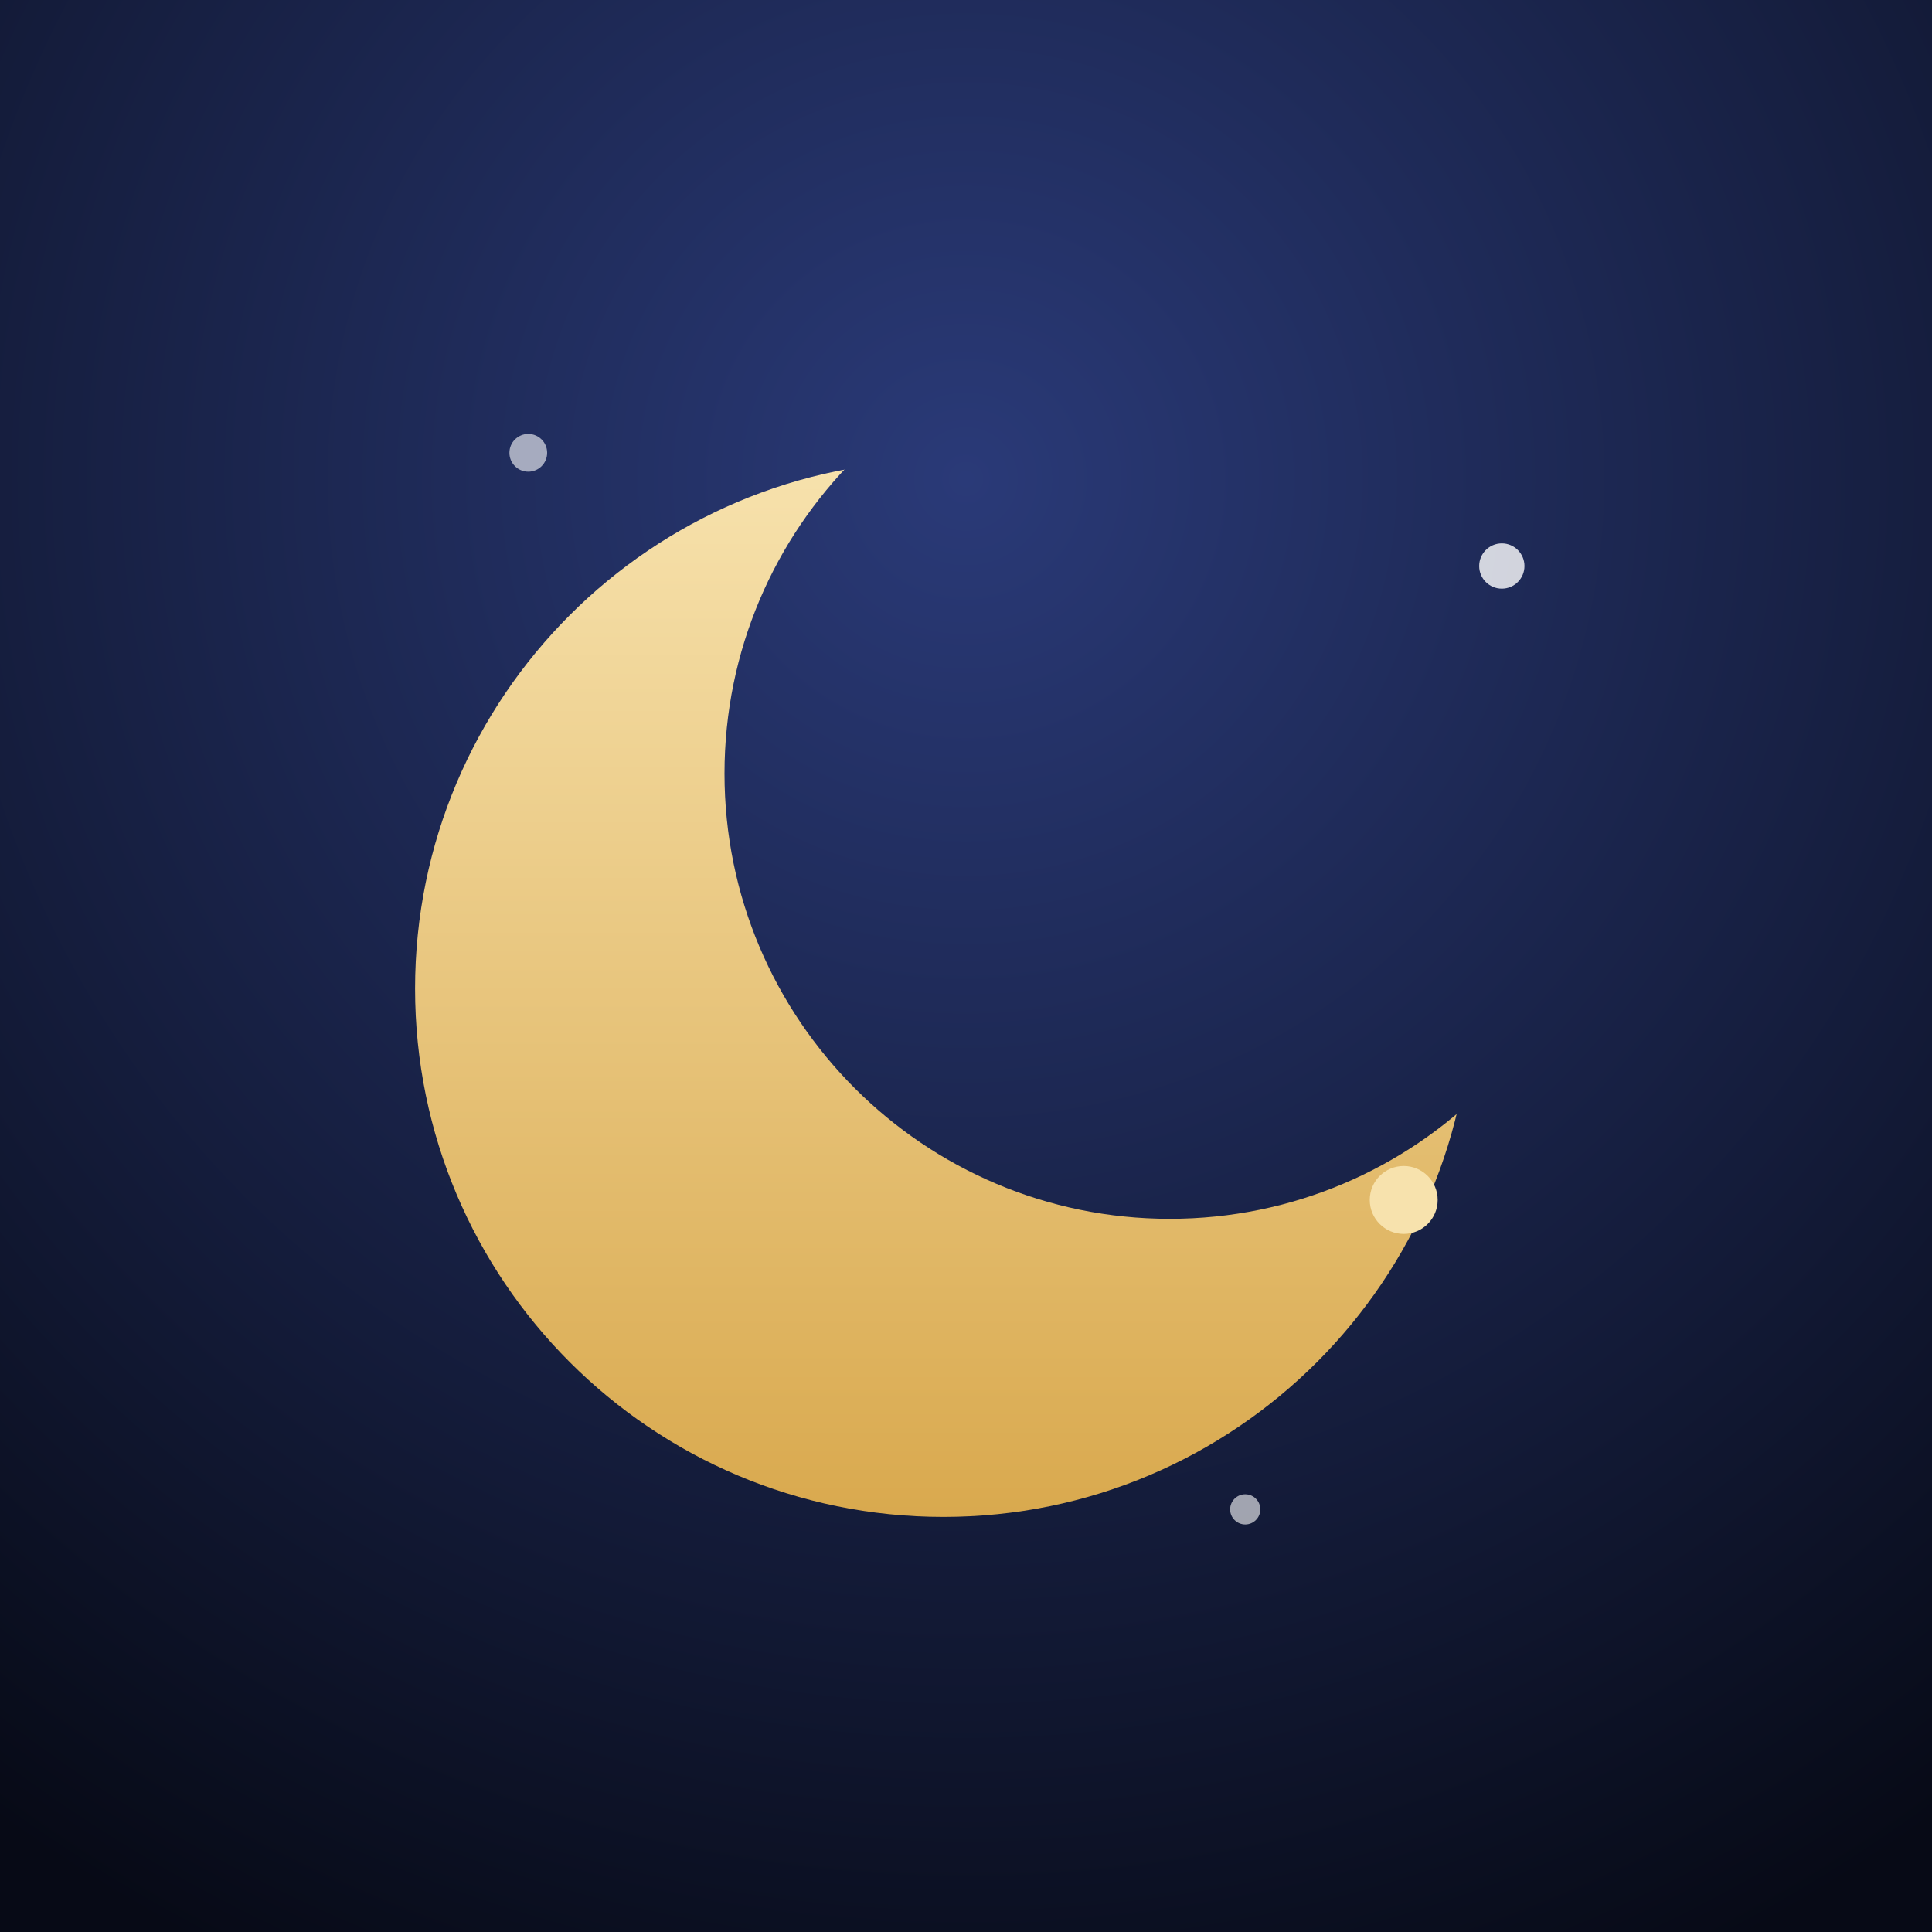
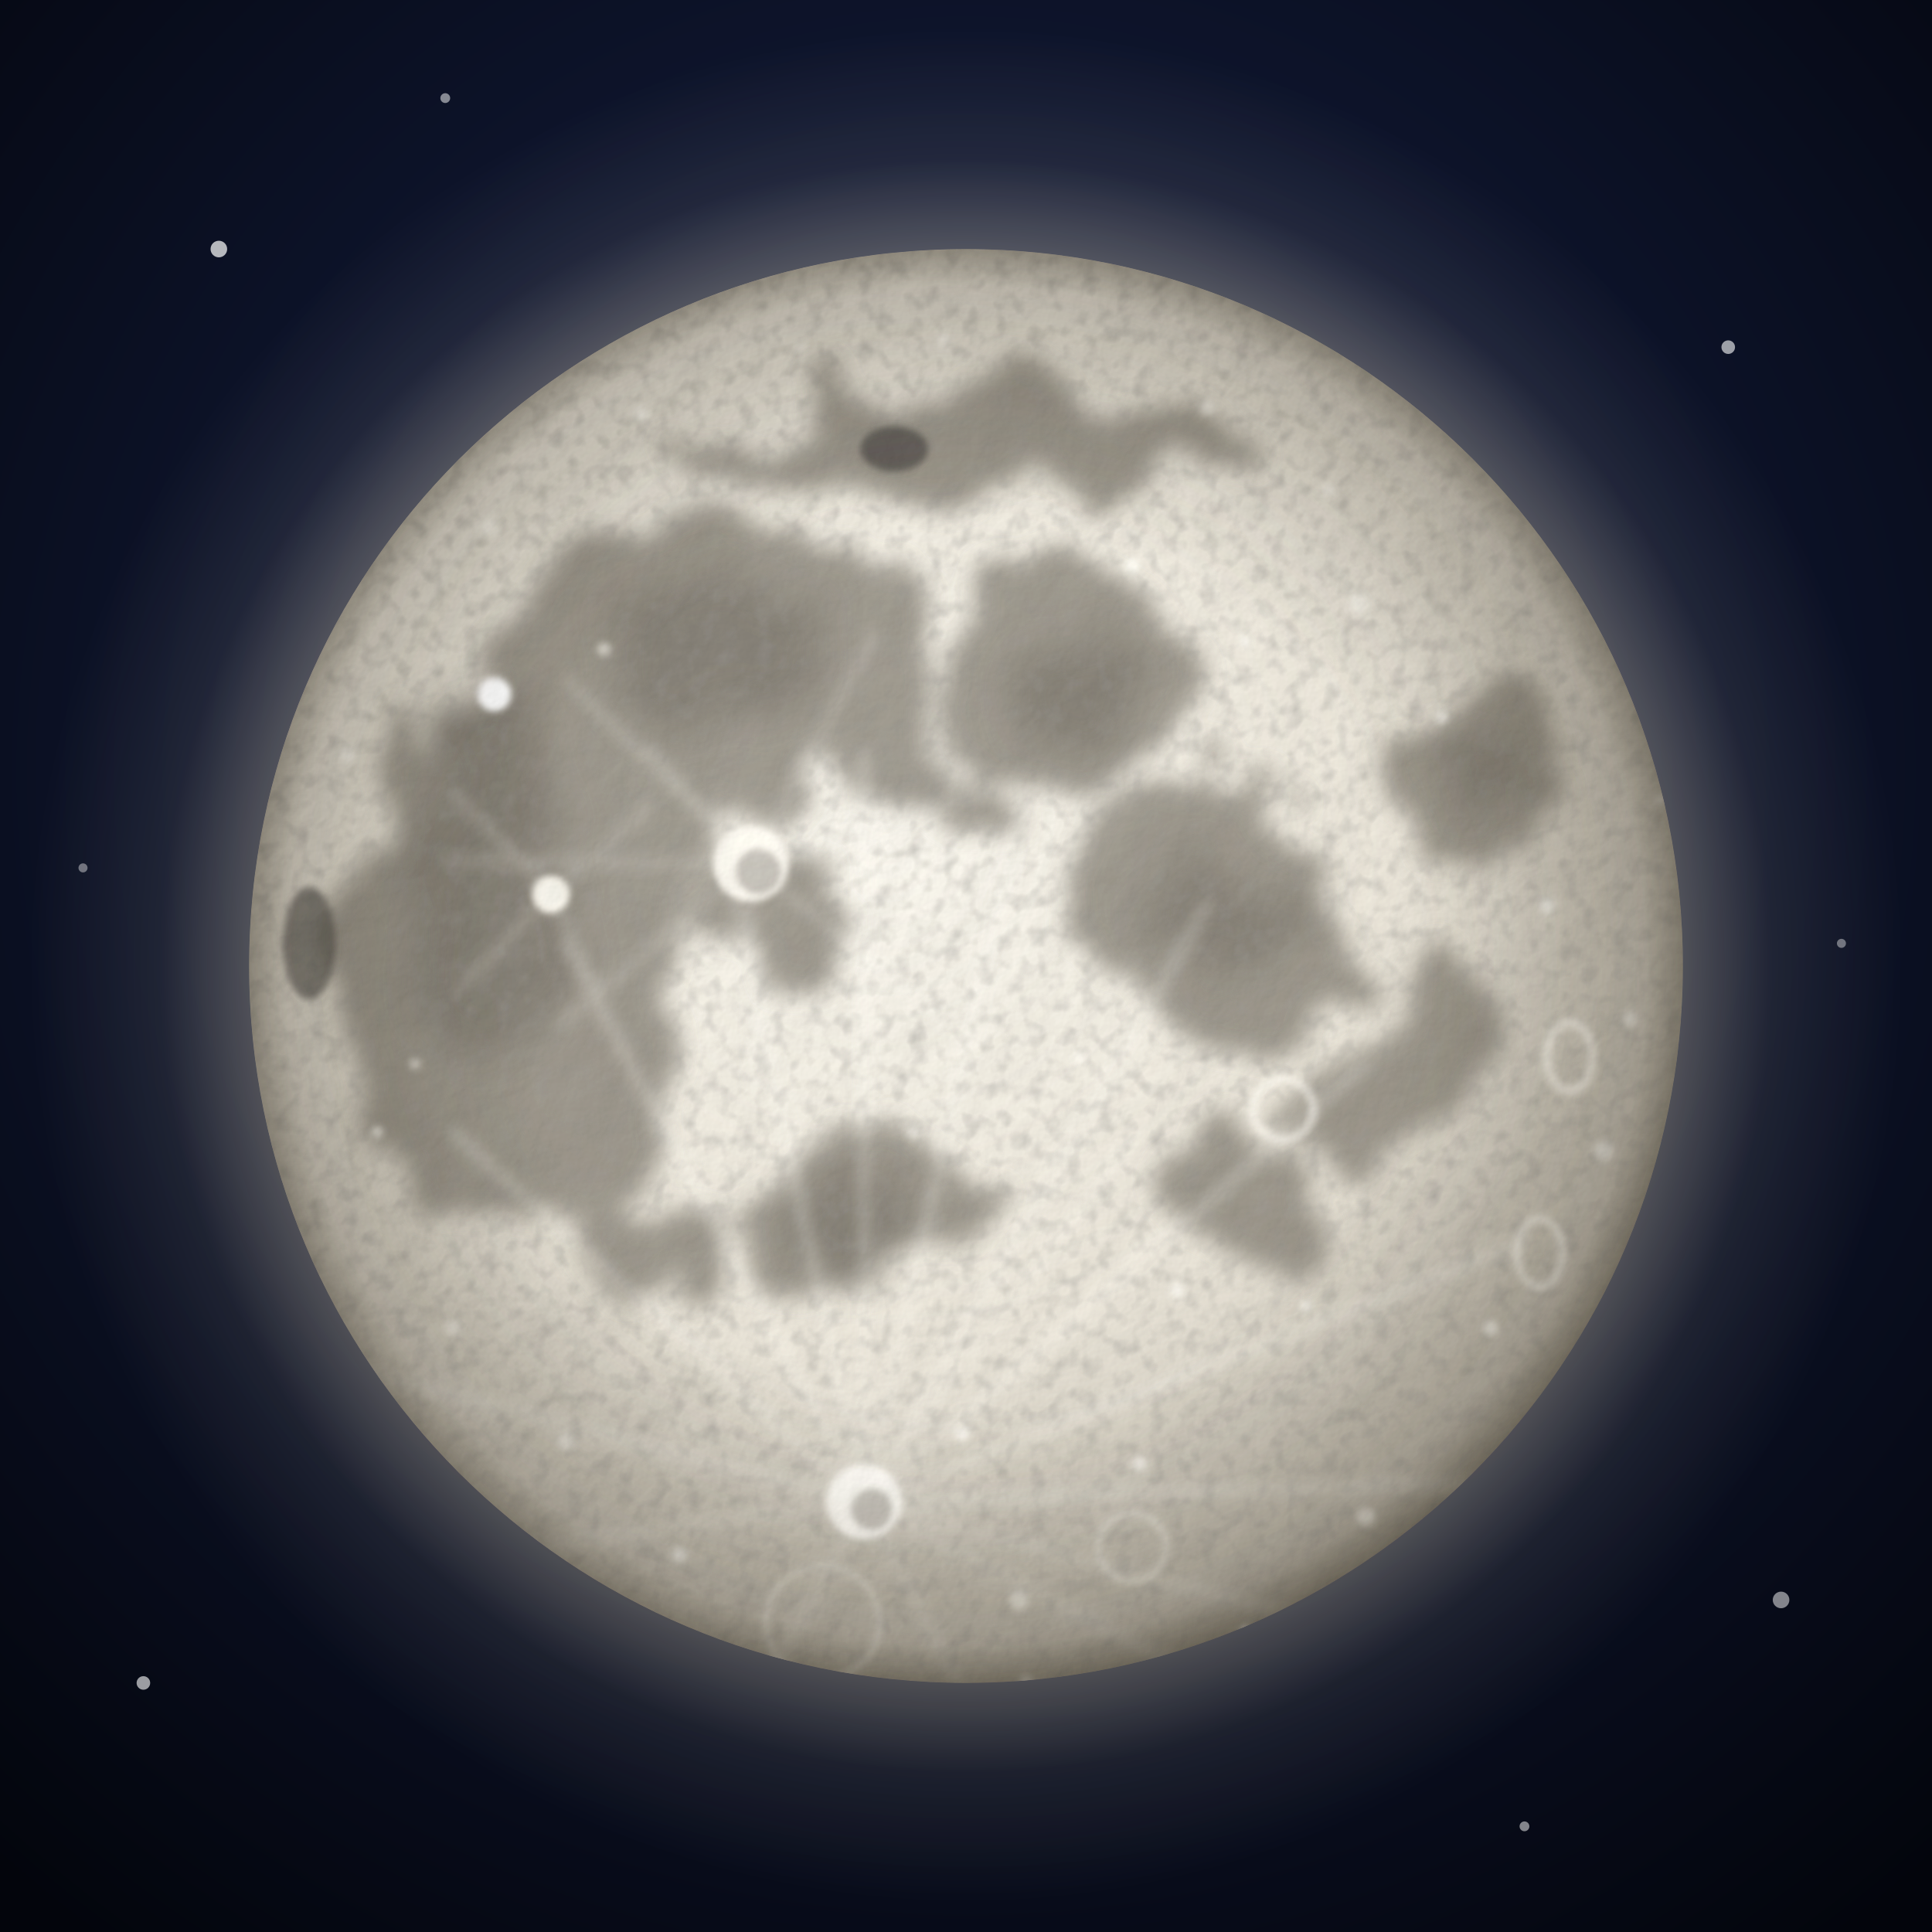
<svg xmlns="http://www.w3.org/2000/svg" viewBox="0 0 512 512">
  <defs>
-     <radialGradient id="bg" cx="50%" cy="25%" r="85%">
-       <stop offset="0" stop-color="#2a3a78" />
-       <stop offset="1" stop-color="#070a16" />
+     <radialGradient id="sky" cx="50%" cy="40%" r="75%">
+       <stop offset="0" stop-color="#18234a" />
+       <stop offset="1" stop-color="#03050c" />
    </radialGradient>
-     <linearGradient id="g" x1="0" y1="0" x2="0" y2="1">
-       <stop offset="0" stop-color="#f7e2ad" />
-       <stop offset="1" stop-color="#d9a94e" />
-     </linearGradient>
-     <mask id="m">
-       <rect width="512" height="512" fill="#fff" />
-       <circle cx="310" cy="205" r="118" fill="#000" />
-     </mask>
+     <radialGradient id="glow" r="50%">
+       <stop offset=".74" stop-color="#fff2d2" stop-opacity=".32" />
+       <stop offset=".86" stop-color="#fff2d2" stop-opacity=".08" />
+       <stop offset="1" stop-color="#fff2d2" stop-opacity="0" />
+     </radialGradient>
+     <radialGradient id="base" cx="44%" cy="40%" r="62%">
+       <stop offset="0" stop-color="#f4f1e8" />
+       <stop offset=".6" stop-color="#e2ddd1" />
+       <stop offset=".92" stop-color="#bdb7aa" />
+       <stop offset="1" stop-color="#9d978a" />
+     </radialGradient>
+     <radialGradient id="limb" r="50%">
+       <stop offset=".62" stop-color="#1a1408" stop-opacity="0" />
+       <stop offset=".94" stop-color="#1a1408" stop-opacity=".22" />
+       <stop offset="1" stop-color="#1a1408" stop-opacity=".45" />
+     </radialGradient>
+     <clipPath id="c">
+       <circle cx="256" cy="256" r="190" />
+     </clipPath>
+     <filter id="mare" x="-25%" y="-25%" width="150%" height="150%">
+       <feTurbulence type="fractalNoise" baseFrequency="0.028" numOctaves="4" seed="5" result="t" />
+       <feDisplacementMap in="SourceGraphic" in2="t" scale="46" xChannelSelector="R" yChannelSelector="G" result="d" />
+       <feGaussianBlur in="d" stdDeviation="3.2" />
+     </filter>
+     <filter id="mareCore" x="-25%" y="-25%" width="150%" height="150%">
+       <feTurbulence type="fractalNoise" baseFrequency="0.05" numOctaves="3" seed="12" result="t" />
+       <feDisplacementMap in="SourceGraphic" in2="t" scale="30" xChannelSelector="R" yChannelSelector="G" result="d" />
+       <feGaussianBlur in="d" stdDeviation="5" />
+     </filter>
+     <filter id="relief" x="0" y="0" width="100%" height="100%">
+       <feTurbulence type="fractalNoise" baseFrequency="0.06" numOctaves="5" seed="3" result="n" />
+       <feDiffuseLighting in="n" surfaceScale="2.2" lighting-color="#ffffff" result="l">
+         <feDistantLight azimuth="225" elevation="58" />
+       </feDiffuseLighting>
+       <feComposite in="SourceGraphic" in2="l" operator="arithmetic" k1="1.22" k2="0" k3="0" k4="0" result="m" />
+       <feComposite in="m" in2="SourceGraphic" operator="in" />
+     </filter>
+     <filter id="grain" x="0" y="0" width="100%" height="100%">
+       <feTurbulence type="fractalNoise" baseFrequency="0.22" numOctaves="2" seed="9" />
+       <feColorMatrix values="0 0 0 0 .3  0 0 0 0 .29  0 0 0 0 .27  .9 0 0 0 -.42" />
+     </filter>
+     <filter id="soft" x="-20%" y="-20%" width="140%" height="140%">
+       <feGaussianBlur stdDeviation="1.8" />
+     </filter>
+     <filter id="tiny" x="-50%" y="-50%" width="200%" height="200%">
+       <feGaussianBlur stdDeviation=".9" />
+     </filter>
  </defs>
-   <rect width="512" height="512" fill="url(#bg)" />
-   <circle cx="250" cy="262" r="140" fill="url(#g)" mask="url(#m)" />
-   <circle cx="372" cy="318" r="9" fill="#f7e2ad" />
-   <circle cx="398" cy="150" r="6" fill="#fff" opacity=".8" />
-   <circle cx="140" cy="120" r="5" fill="#fff" opacity=".6" />
-   <circle cx="330" cy="400" r="4" fill="#fff" opacity=".6" />
+   <rect width="512" height="512" fill="url(#sky)" />
+   <g fill="#fff">
+     <circle cx="58" cy="66" r="2.2" opacity=".7" />
+     <circle cx="458" cy="92" r="1.8" opacity=".6" />
+     <circle cx="472" cy="424" r="2.2" opacity=".5" />
+     <circle cx="38" cy="446" r="1.8" opacity=".6" />
+     <circle cx="118" cy="26" r="1.3" opacity=".5" />
+     <circle cx="404" cy="484" r="1.3" opacity=".5" />
+     <circle cx="488" cy="250" r="1.2" opacity=".4" />
+     <circle cx="22" cy="230" r="1.2" opacity=".4" />
+   </g>
+   <circle cx="256" cy="256" r="252" fill="url(#glow)" />
+   <g filter="url(#relief)">
+     <g clip-path="url(#c)">
+       <circle cx="256" cy="256" r="190" fill="url(#base)" />
+       <g fill="#7a756a" opacity=".72" filter="url(#mare)">
+         <ellipse cx="195" cy="176" rx="50" ry="38" transform="rotate(17 195 176)" />
+         <ellipse cx="283" cy="178" rx="31" ry="29" />
+         <ellipse cx="318" cy="238" rx="40" ry="30" transform="rotate(23 318 238)" />
+         <ellipse cx="390" cy="203" rx="22" ry="18" />
+         <ellipse cx="372" cy="286" rx="18" ry="32" transform="rotate(11 372 286)" />
+         <circle cx="333" cy="318" r="15" />
+         <ellipse cx="229" cy="322" rx="34" ry="23" />
+         <ellipse cx="170" cy="333" rx="18" ry="15" />
+         <ellipse cx="136" cy="246" rx="44" ry="82" transform="rotate(9 136 246)" />
+         <ellipse cx="258" cy="118" rx="78" ry="11" />
+         <ellipse cx="260" cy="216" rx="14" ry="11" />
+         <ellipse cx="206" cy="242" rx="24" ry="17" />
+         <ellipse cx="160" cy="300" rx="24" ry="20" />
+         <ellipse cx="236" cy="200" rx="18" ry="14" />
+       </g>
+       <g fill="#5e5a51" opacity=".38" filter="url(#mareCore)">
+         <ellipse cx="190" cy="170" rx="30" ry="22" />
+         <ellipse cx="285" cy="182" rx="18" ry="16" />
+         <ellipse cx="322" cy="244" rx="22" ry="16" />
+         <ellipse cx="392" cy="204" rx="12" ry="10" />
+         <ellipse cx="128" cy="232" rx="24" ry="48" />
+         <ellipse cx="224" cy="326" rx="18" ry="12" />
+       </g>
+       <rect width="512" height="512" filter="url(#grain)" />
+       <g stroke="#fffdf6" stroke-linecap="round" filter="url(#soft)" opacity=".26">
+         <g stroke-width="3.2">
+           <line x1="229" y1="398" x2="229" y2="200" />
+           <line x1="229" y1="398" x2="270" y2="215" />
+           <line x1="229" y1="398" x2="320" y2="240" />
+           <line x1="229" y1="398" x2="362" y2="282" />
+           <line x1="229" y1="398" x2="402" y2="330" />
+           <line x1="229" y1="398" x2="422" y2="392" />
+           <line x1="229" y1="398" x2="120" y2="300" />
+           <line x1="229" y1="398" x2="150" y2="250" />
+           <line x1="229" y1="398" x2="190" y2="215" />
+           <line x1="229" y1="398" x2="90" y2="362" />
+         </g>
+         <g stroke-width="2">
+           <line x1="229" y1="398" x2="410" y2="446" />
+           <line x1="229" y1="398" x2="300" y2="302" />
+           <line x1="229" y1="398" x2="62" y2="420" />
+           <line x1="229" y1="398" x2="200" y2="452" />
+           <line x1="229" y1="398" x2="262" y2="462" />
+           <line x1="229" y1="398" x2="332" y2="452" />
+           <line x1="199" y1="229" x2="150" y2="180" />
+           <line x1="199" y1="229" x2="232" y2="168" />
+           <line x1="199" y1="229" x2="262" y2="210" />
+           <line x1="199" y1="229" x2="252" y2="272" />
+           <line x1="199" y1="229" x2="200" y2="292" />
+           <line x1="199" y1="229" x2="148" y2="272" />
+           <line x1="199" y1="229" x2="118" y2="228" />
+           <line x1="199" y1="229" x2="172" y2="198" />
+           <line x1="146" y1="237" x2="120" y2="210" />
+           <line x1="146" y1="237" x2="172" y2="214" />
+           <line x1="146" y1="237" x2="160" y2="266" />
+           <line x1="146" y1="237" x2="122" y2="262" />
+         </g>
+       </g>
+       <g filter="url(#tiny)">
+         <circle cx="229" cy="398" r="10" fill="#fffdf6" />
+         <circle cx="231" cy="400" r="5.5" fill="#9a968c" opacity=".55" />
+         <circle cx="199" cy="229" r="10" fill="#fbf8ef" opacity=".92" />
+         <circle cx="201" cy="231" r="6" fill="#8d8a82" opacity=".5" />
+         <circle cx="146" cy="237" r="5" fill="#fbf8ef" opacity=".9" />
+         <circle cx="131" cy="184" r="4.5" fill="#ffffff" />
+         <ellipse cx="237" cy="119" rx="9" ry="6" fill="#4d4a44" opacity=".7" />
+         <ellipse cx="82" cy="250" rx="7" ry="15" fill="#4d4a44" opacity=".6" />
+         <ellipse cx="416" cy="280" rx="6" ry="9" fill="none" stroke="#fbf8ef" stroke-width="2.5" opacity=".6" />
+         <circle cx="340" cy="294" r="8" fill="none" stroke="#fbf8ef" stroke-width="2.5" opacity=".55" />
+         <ellipse cx="408" cy="332" rx="6" ry="9" fill="none" stroke="#fbf8ef" stroke-width="2.2" opacity=".5" />
+         <circle cx="218" cy="430" r="15" fill="none" stroke="#fbf8ef" stroke-width="2" opacity=".35" />
+         <circle cx="300" cy="410" r="9" fill="none" stroke="#fbf8ef" stroke-width="1.8" opacity=".4" />
+       </g>
+       <g fill="#fffdf6" filter="url(#tiny)">
+         <circle cx="300" cy="150" r="2" opacity=".7" />
+         <circle cx="330" cy="170" r="1.5" opacity=".6" />
+         <circle cx="360" cy="160" r="2.5" opacity=".5" />
+         <circle cx="410" cy="240" r="2" opacity=".6" />
+         <circle cx="425" cy="305" r="2.6" opacity=".5" />
+         <circle cx="395" cy="352" r="2" opacity=".6" />
+         <circle cx="362" cy="402" r="2.4" opacity=".5" />
+         <circle cx="302" cy="388" r="2" opacity=".6" />
+         <circle cx="270" cy="424" r="2.6" opacity=".5" />
+         <circle cx="180" cy="412" r="2" opacity=".6" />
+         <circle cx="150" cy="382" r="2.4" opacity=".5" />
+         <circle cx="120" cy="352" r="2" opacity=".5" />
+         <circle cx="100" cy="300" r="1.5" opacity=".6" />
+         <circle cx="92" cy="200" r="2" opacity=".5" />
+         <circle cx="130" cy="140" r="2.4" opacity=".5" />
+         <circle cx="170" cy="110" r="2" opacity=".6" />
+         <circle cx="320" cy="108" r="2" opacity=".5" />
+         <circle cx="352" cy="130" r="1.5" opacity=".6" />
+         <circle cx="382" cy="190" r="1.8" opacity=".6" />
+         <circle cx="312" cy="342" r="2" opacity=".6" />
+         <circle cx="346" cy="346" r="1.5" opacity=".6" />
+         <circle cx="255" cy="380" r="2" opacity=".6" />
+         <circle cx="205" cy="442" r="2.4" opacity=".5" />
+         <circle cx="242" cy="300" r="1.5" opacity=".5" />
+         <circle cx="286" cy="280" r="1.5" opacity=".5" />
+         <circle cx="432" cy="270" r="2" opacity=".5" />
+         <circle cx="440" cy="212" r="1.5" opacity=".5" />
+         <circle cx="250" cy="90" r="2" opacity=".5" />
+         <circle cx="212" cy="92" r="1.5" opacity=".5" />
+         <circle cx="160" cy="172" r="1.8" opacity=".5" />
+         <circle cx="110" cy="282" r="1.5" opacity=".5" />
+         <circle cx="382" cy="432" r="2" opacity=".5" />
+         <circle cx="330" cy="432" r="1.5" opacity=".6" />
+         <circle cx="272" cy="446" r="2" opacity=".5" />
+       </g>
+       <circle cx="256" cy="256" r="190" fill="url(#limb)" />
+     </g>
+   </g>
</svg>
